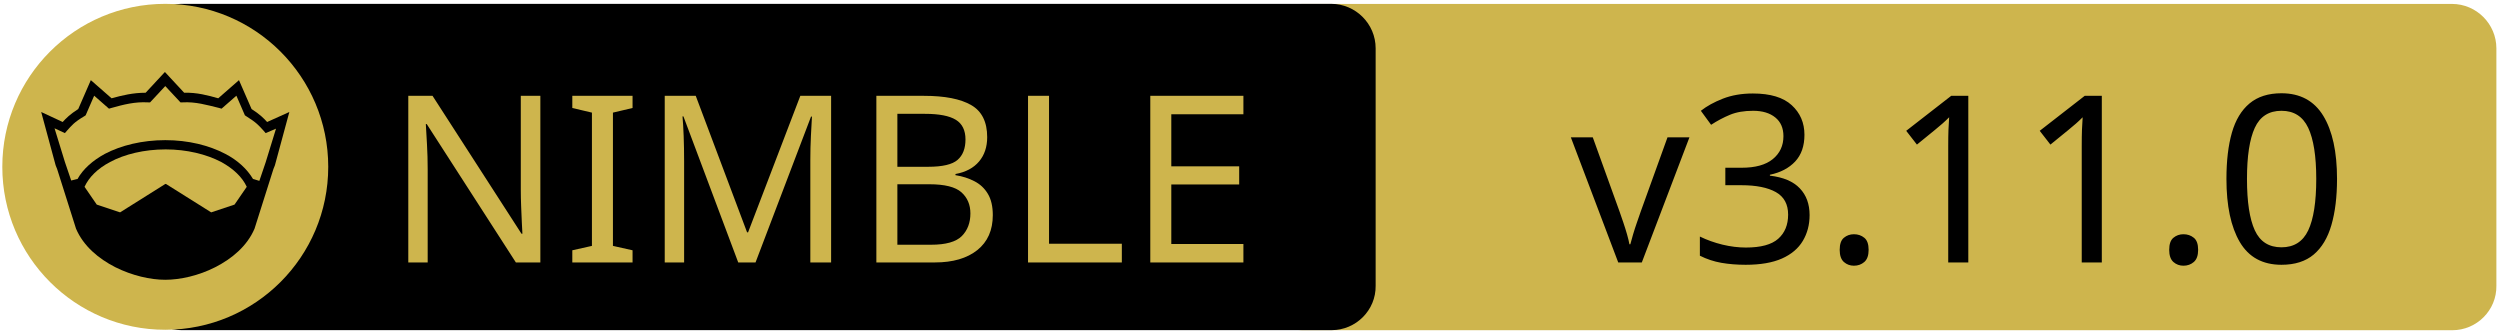
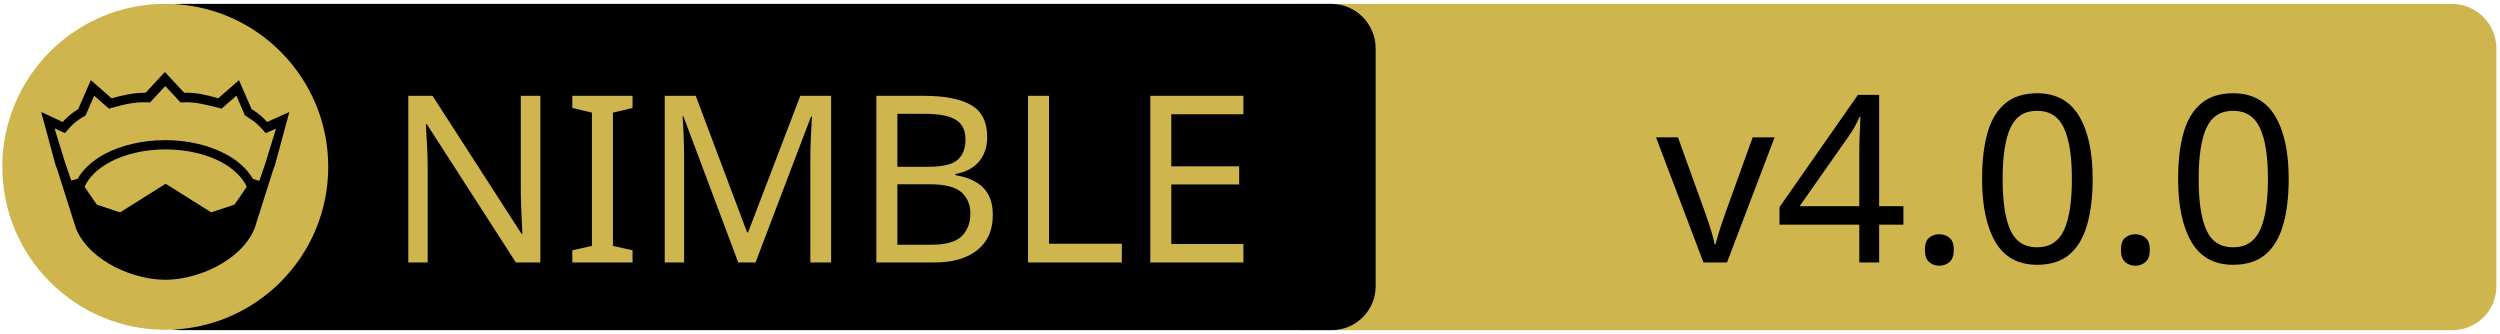
<svg xmlns="http://www.w3.org/2000/svg" xmlns:xlink="http://www.w3.org/1999/xlink" width="675" height="90" xml:space="preserve" version="1.1">
  <a xlink:href="https://github.com/HapticX/happyx">
    <g>
      <path fill="#CEB54D" id="svg_15" d="m662.123,89.159l-310.5,0c-6.6,0 -12,-5.4 -12,-12l0,-64.1c0,-6.6 5.4,-12 12,-12l310.4,0c6.6,0 12,5.4 12,12l0,64.1c0.1,6.6 -5.3,12 -11.9,12z" />
      <path id="svg_1" d="m359.524,89.139l-310.5,0c-6.6,0 -12,-5.4 -12,-12l0,-64.1c0,-6.6 5.4,-12 12,-12l310.4,0c6.6,0 12,5.4 12,12l0,64.1c0.1,6.6 -5.3,12 -11.9,12z" />
      <rect id="svg_2" fill="none" height="45.9" width="315.3" class="st0" y="24.539" x="60.224" />
      <circle id="svg_4" fill="#CEB54D" r="44" cy="45.039" cx="44.624" class="st1" />
      <g id="XMLID_4_">
        <path id="svg_5" d="m78.124,30.239l-3.9,14.4l-0.4,1l-5.1,16.1c0,0 0,0 0,0c-2,4.7 -6.1,8.1 -10.6,10.4c-4.5,2.3 -9.5,3.4 -13.5,3.4c-4,0 -8.9,-1.1 -13.5,-3.4c-4.5,-2.3 -8.6,-5.7 -10.6,-10.4c0,0 0,0 0,0l-5.1,-16.1l-0.4,-1l-3.9,-14.4l5.8,2.7c0.9,-1 2,-2.1 4.2,-3.5l3.4,-7.8l5.6,4.9c2.9,-0.8 5.8,-1.5 9.2,-1.5l5.2,-5.6l5.2,5.6c3.4,-0.1 6.4,0.7 9.2,1.5l5.6,-4.9l3.4,7.8c2.2,1.4 3.3,2.5 4.2,3.5l6,-2.7z" />
        <g id="XMLID_6_">
          <g id="svg_6">
            <path id="svg_7" fill="#CEB54D" d="m66.624,50.439l-3.3,4.8l-6.3,2.1l-12.1,-7.6c-0.1,-0.1 -0.3,-0.1 -0.4,0l-12.1,7.6l-6.3,-2.1l-3.3,-4.8c1.2,-2.6 3.5,-4.9 6.9,-6.7c3.9,-2.1 9.2,-3.4 15,-3.4c5.7,0 11,1.3 15,3.4c3.3,1.8 5.7,4.1 6.9,6.7z" class="st1" />
          </g>
          <g id="svg_8" />
        </g>
        <g id="XMLID_5_">
          <g id="svg_9">
            <path id="svg_10" fill="#CEB54D" d="m74.524,34.739l-2.8,9.1l-1.7,5l-1.6,-0.5c0,0 -0.1,0 -0.1,0c-1.6,-2.7 -4.2,-5.1 -7.5,-6.8c-4.4,-2.3 -10,-3.7 -16.2,-3.7c-6.2,0 -11.9,1.4 -16.3,3.7c-3.3,1.8 -5.9,4.1 -7.4,6.8c0,0 -0.1,0 -0.1,0l-1.6,0.4l-1.7,-5l-2.8,-9.1l2.8,1.3l0.6,-0.7c1.2,-1.3 1.8,-2.2 4.7,-3.9l0.3,-0.2l2.3,-5.3l4,3.5l0.7,-0.2c3.2,-0.9 6.3,-1.7 9.8,-1.5l0.6,0l4.1,-4.4l4.1,4.4l0.6,0c3.5,-0.2 6.5,0.7 9.8,1.5l0.7,0.2l4,-3.5l2.3,5.3l0.3,0.2c2.9,1.8 3.5,2.6 4.7,3.9l0.6,0.7l2.8,-1.2z" class="st1" />
          </g>
          <g id="svg_11" />
        </g>
      </g>
      <text x="-442" y="-350.021" id="svg_16" font-size="63px" font-family="'PT Sans Caption', 'Tahoma', 'Helvetica Neue Medium', 'PT Sans', sans-serif" fill="#CEB54D" class="st1 st2 st3" transform="matrix(1 0 0 1 546.13 420.879)">NIMBLE</text>
-       <text x="-122.0" y="-350.012" id="svg_17" font-size="63.012px" font-family="'PT Sans Caption', 'Tahoma', 'Helvetica Neue Medium', 'PT Sans', sans-serif" fill="#000000" class="st1 st2 st3" transform="matrix(1 0 0 1 546.13 420.879)">v3.11.0</text>
+       <text x="-99.0" y="-350.012" id="svg_17" font-size="63.012px" font-family="'PT Sans Caption', 'Tahoma', 'Helvetica Neue Medium', 'PT Sans', sans-serif" fill="#000000" class="st1 st2 st3" transform="matrix(1 0 0 1 546.13 420.879)">v4.0.0</text>
    </g>
  </a>
</svg>
